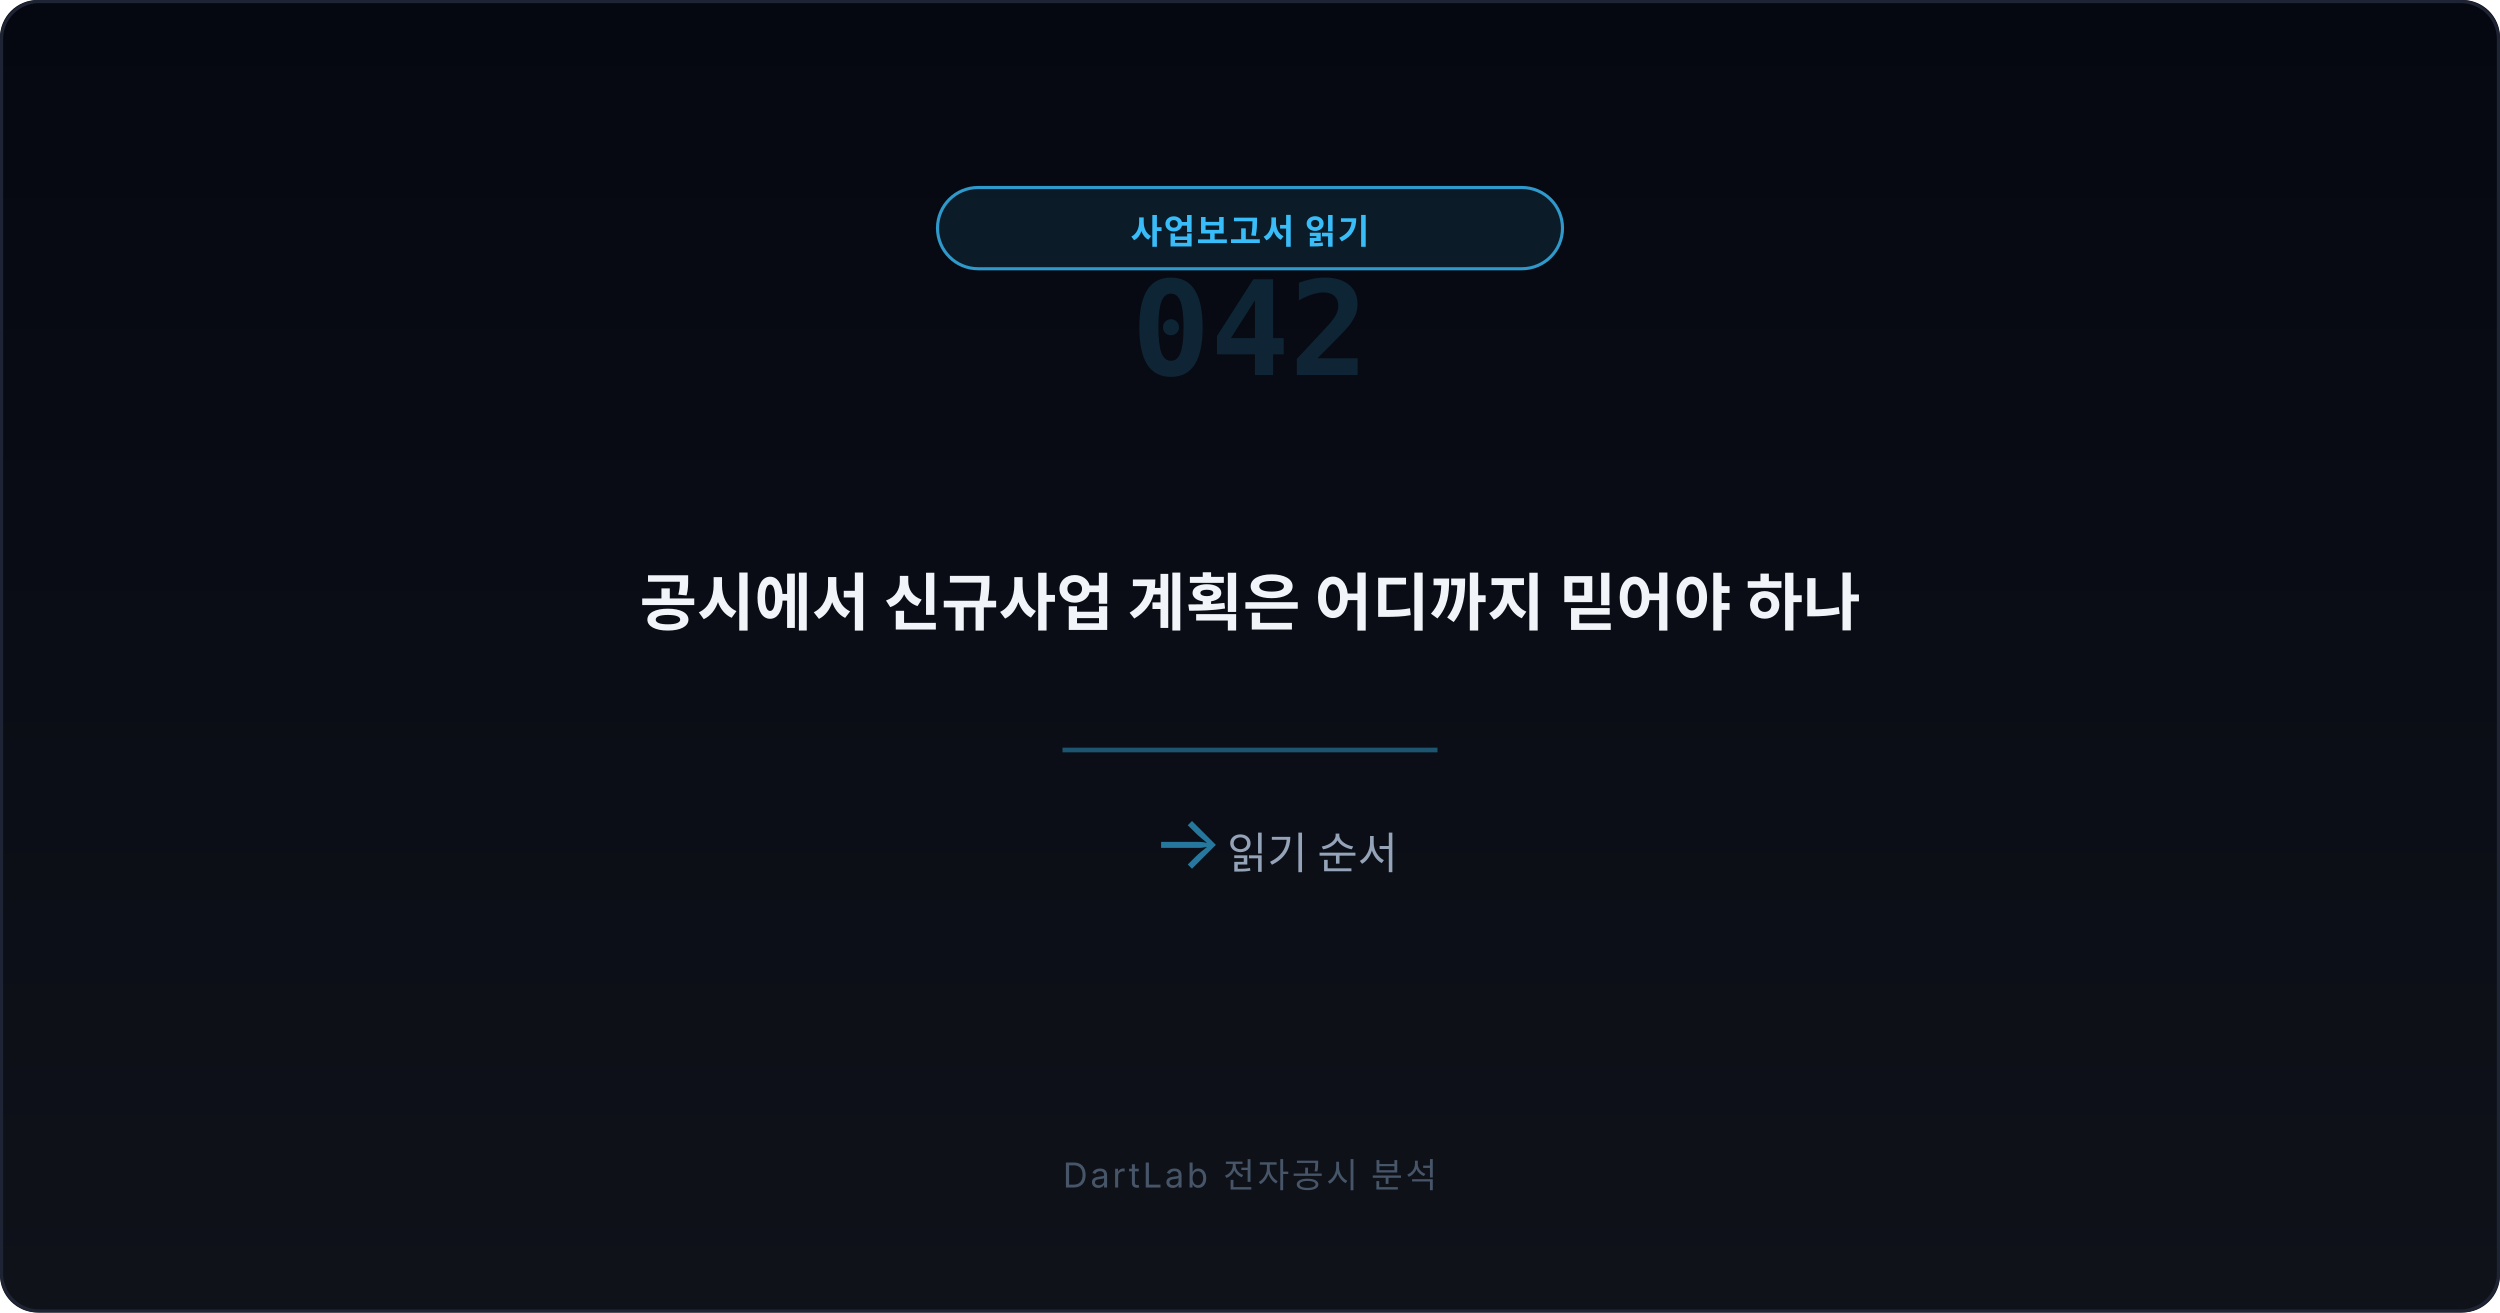
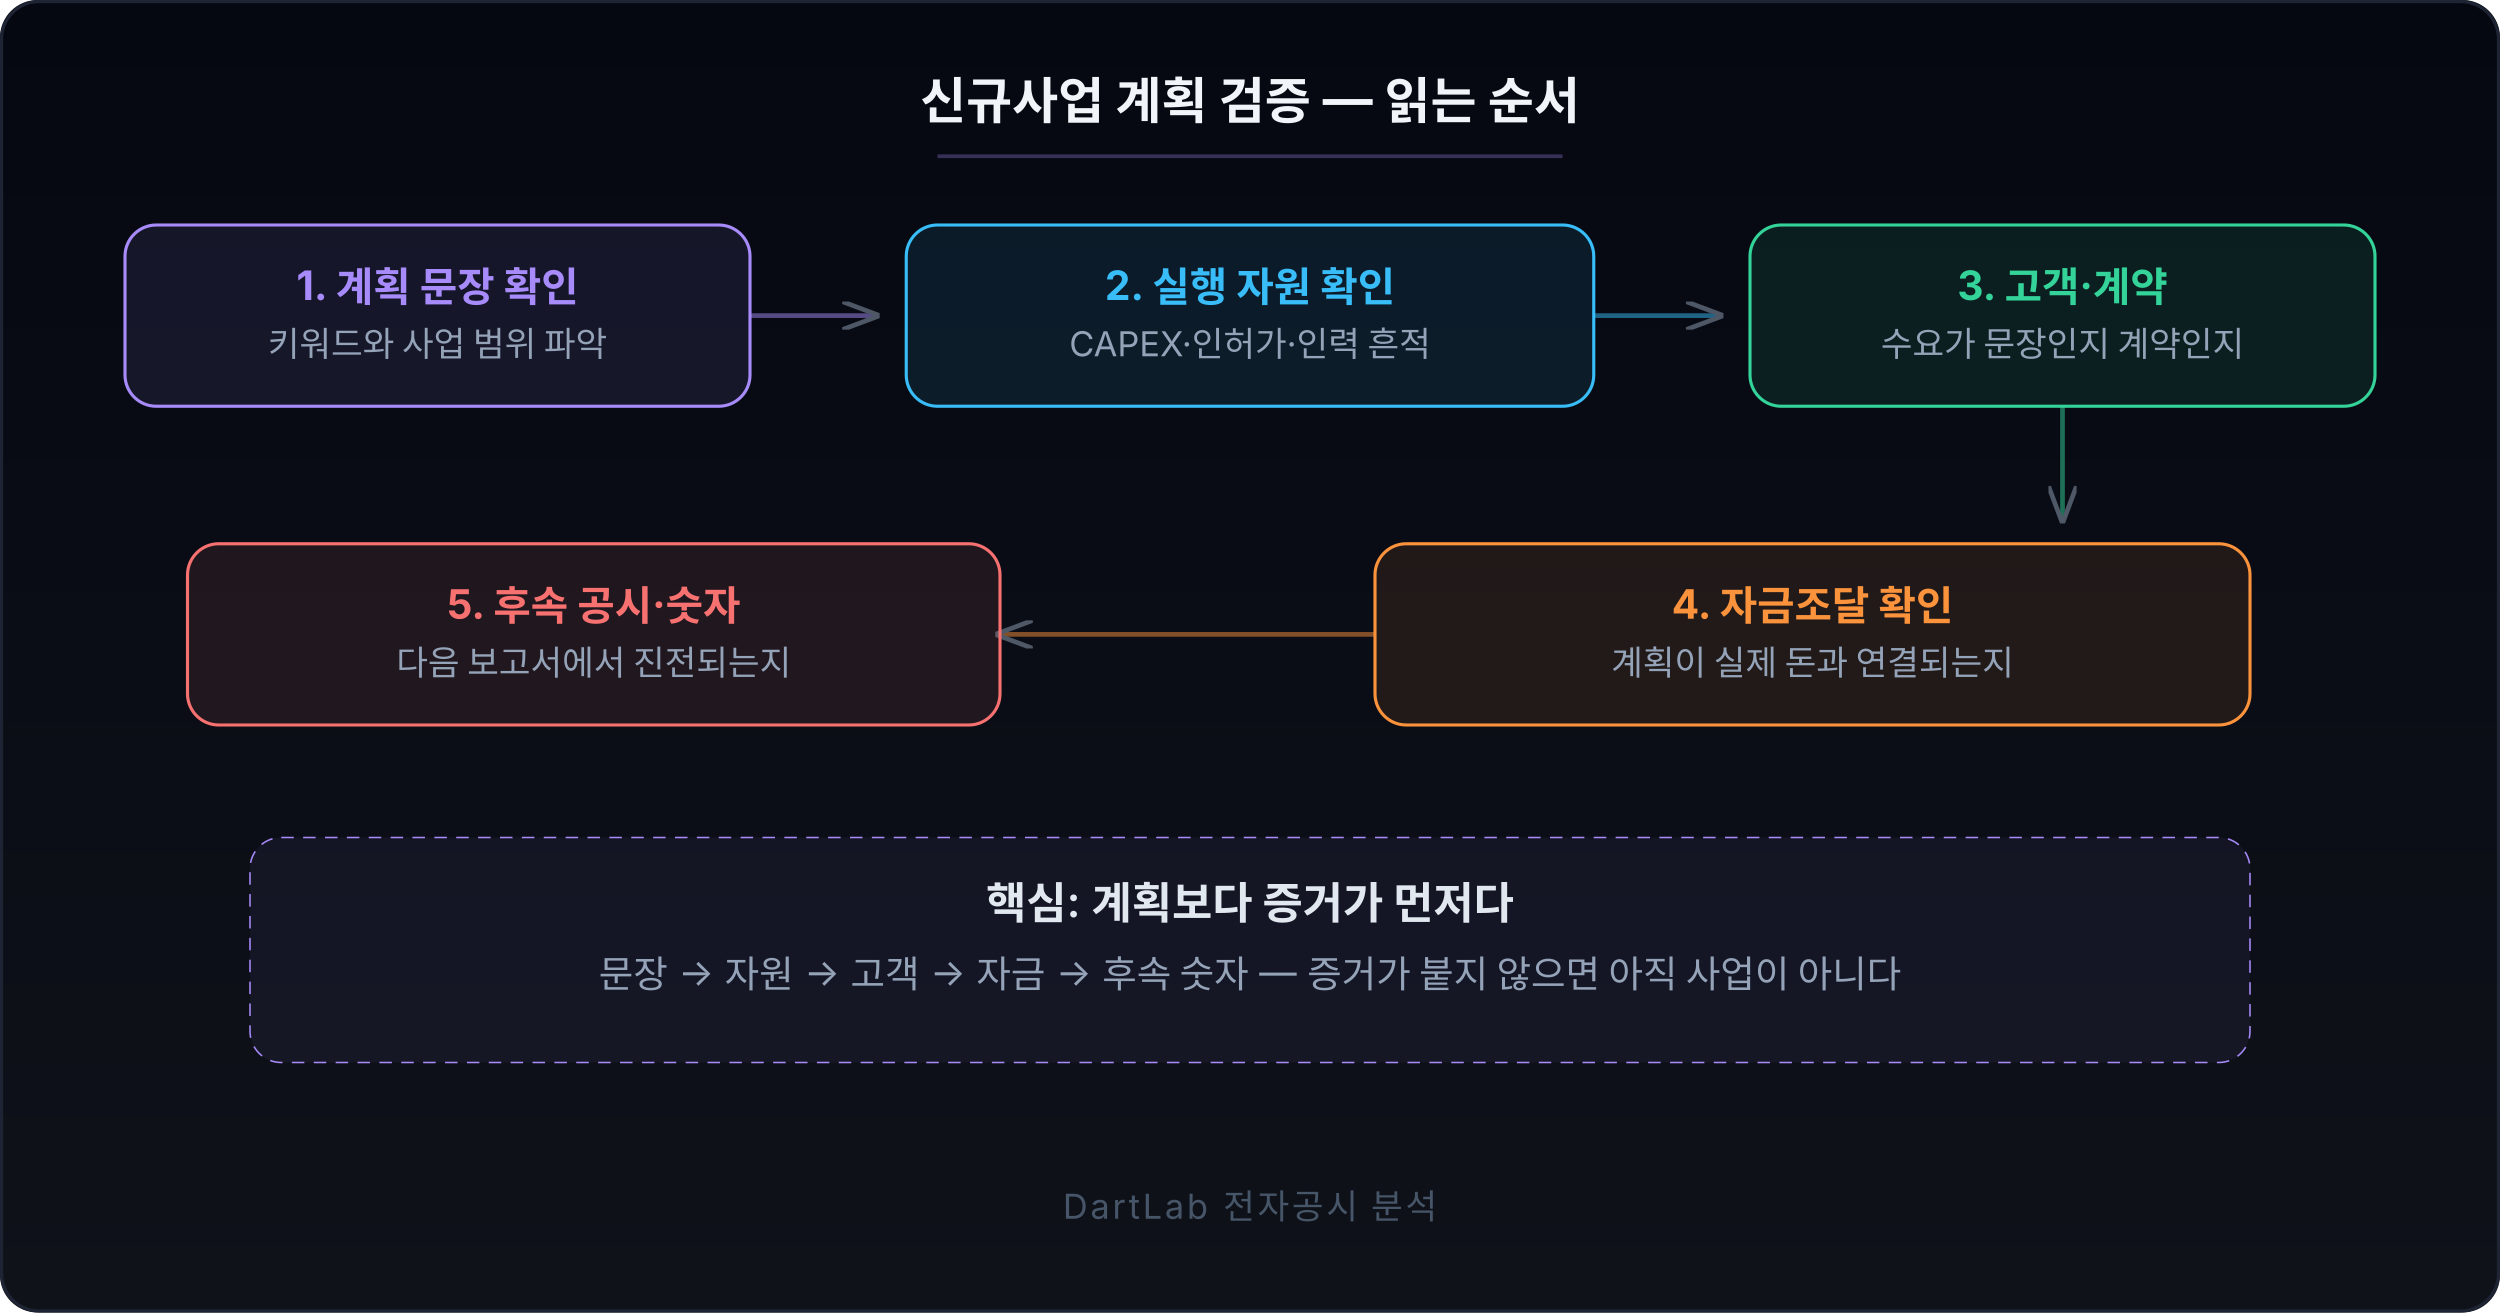
<svg xmlns="http://www.w3.org/2000/svg" viewBox="0 0 800 420" fill="none">
  <defs>
    <linearGradient id="bg" x1="0" y1="0" x2="0" y2="1">
      <stop offset="0%" stop-color="#050811" />
      <stop offset="100%" stop-color="#0f1219" />
    </linearGradient>
+     <marker id="arrow" markerWidth="8" markerHeight="6" refX="7" refY="3" orient="auto">
+       <path d="M0,0 L8,3 L0,6" fill="none" stroke="#94a3b8" stroke-width="1" />
+     </marker>
  </defs>
  <rect width="800" height="420" rx="12" fill="url(#bg)" />
  <rect x="0.5" y="0.5" width="799" height="419" rx="12" stroke="#1e2433" stroke-width="1" fill="none" />
-   <rect x="300" y="60" width="200" height="26" rx="13" fill="rgba(56,189,248,0.12)" stroke="#38bdf8" stroke-width="1" opacity="0.8" />
-   <text x="400" y="78" text-anchor="middle" font-family="Inter, system-ui, sans-serif" font-size="11" font-weight="600" fill="#38bdf8" letter-spacing="0.04em">사업보고서 읽기</text>
-   <text x="400" y="120" text-anchor="middle" font-family="JetBrains Mono, monospace" font-size="42" font-weight="800" fill="#38bdf8" opacity="0.15">042</text>
-   <text x="400" y="200" text-anchor="middle" font-family="Pretendard, Inter, sans-serif" font-size="20" font-weight="700" fill="#f1f5f9">공시에서 신규사업 계획은 어디까지 믿어야 하나</text>
-   <line x1="340" y1="240" x2="460" y2="240" stroke="#38bdf8" stroke-width="1.5" opacity="0.4" />
-   <text x="380" y="278" text-anchor="middle" font-family="Inter, system-ui, sans-serif" font-size="24" fill="#38bdf8" opacity="0.6">→</text>
-   <text x="420" y="278" text-anchor="middle" font-family="Pretendard, Inter, sans-serif" font-size="14" fill="#94a3b8">읽기 순서</text>
-   <text x="400" y="380" text-anchor="middle" font-family="Inter, system-ui, sans-serif" font-size="11" fill="#475569" letter-spacing="0.08em">DartLab 전자공시 분석</text>
+   <text x="400" y="38" text-anchor="middle" font-family="Pretendard, Inter, sans-serif" font-size="16" font-weight="700" fill="#f1f5f9">신규사업 계획 검증 — 읽는 순서</text>
+   <line x1="300" y1="50" x2="500" y2="50" stroke="#a78bfa" stroke-width="1.2" opacity="0.3" />
+   <rect x="40" y="72" width="200" height="58" rx="10" fill="rgba(167,139,250,0.10)" stroke="#a78bfa" stroke-width="1" />
+   <text x="140" y="96" text-anchor="middle" font-family="Pretendard, Inter, sans-serif" font-size="13" font-weight="700" fill="#a78bfa">1. 계획 문장 확인</text>
+   <text x="140" y="114" text-anchor="middle" font-family="Inter, system-ui, sans-serif" font-size="11" fill="#94a3b8">키워드와 사업 범위 파악</text>
+   <path d="M240 101 L280 101" stroke="#a78bfa" stroke-width="1.5" opacity="0.5" marker-end="url(#arrow)" />
+   <rect x="290" y="72" width="220" height="58" rx="10" fill="rgba(56,189,248,0.10)" stroke="#38bdf8" stroke-width="1" />
+   <text x="400" y="96" text-anchor="middle" font-family="Pretendard, Inter, sans-serif" font-size="13" font-weight="700" fill="#38bdf8">2. 실행 자원 확인</text>
+   <text x="400" y="114" text-anchor="middle" font-family="Inter, system-ui, sans-serif" font-size="11" fill="#94a3b8">CAPEX·인허가·인력 흔적</text>
+   <path d="M510 101 L550 101" stroke="#38bdf8" stroke-width="1.5" opacity="0.5" marker-end="url(#arrow)" />
+   <rect x="560" y="72" width="200" height="58" rx="10" fill="rgba(52,211,153,0.10)" stroke="#34d399" stroke-width="1" />
+   <text x="660" y="96" text-anchor="middle" font-family="Pretendard, Inter, sans-serif" font-size="13" font-weight="700" fill="#34d399">3. 고객·계약</text>
+   <text x="660" y="114" text-anchor="middle" font-family="Inter, system-ui, sans-serif" font-size="11" fill="#94a3b8">수요가 문장인지 계약인지</text>
+   <path d="M660 130 L660 166" stroke="#34d399" stroke-width="1.5" opacity="0.5" marker-end="url(#arrow)" />
+   <rect x="440" y="174" width="280" height="58" rx="10" fill="rgba(251,146,60,0.10)" stroke="#fb923c" stroke-width="1" />
+   <text x="580" y="198" text-anchor="middle" font-family="Pretendard, Inter, sans-serif" font-size="13" font-weight="700" fill="#fb923c">4. 자금조달 확인</text>
+   <text x="580" y="216" text-anchor="middle" font-family="Inter, system-ui, sans-serif" font-size="11" fill="#94a3b8">계획이 실제 돈과 연결되는지</text>
+   <path d="M440 203 L320 203" stroke="#fb923c" stroke-width="1.5" opacity="0.5" marker-end="url(#arrow)" />
+   <rect x="60" y="174" width="260" height="58" rx="10" fill="rgba(248,113,113,0.10)" stroke="#f87171" stroke-width="1" />
+   <text x="190" y="198" text-anchor="middle" font-family="Pretendard, Inter, sans-serif" font-size="13" font-weight="700" fill="#f87171">5. 후속 공시·숫자</text>
+   <text x="190" y="216" text-anchor="middle" font-family="Inter, system-ui, sans-serif" font-size="11" fill="#94a3b8">다음 보고서에서 진전되는지</text>
+   <rect x="80" y="268" width="640" height="72" rx="10" fill="rgba(167,139,250,0.06)" stroke="#a78bfa" stroke-width="0.5" stroke-dasharray="4 3" />
+   <text x="400" y="294" text-anchor="middle" font-family="Pretendard, Inter, sans-serif" font-size="14" font-weight="600" fill="#e2e8f0">핵심: 계획보다 증거가 먼저다</text>
+   <text x="400" y="316" text-anchor="middle" font-family="Inter, system-ui, sans-serif" font-size="12" fill="#94a3b8">문장 → 자원 → 고객 → 자금 → 후속 숫자 — 증거가 붙지 않으면 아직 사업이 아니다</text>
+   <text x="400" y="390" text-anchor="middle" font-family="Inter, system-ui, sans-serif" font-size="11" fill="#475569" letter-spacing="0.08em">DartLab 전자공시 분석</text>
</svg>
